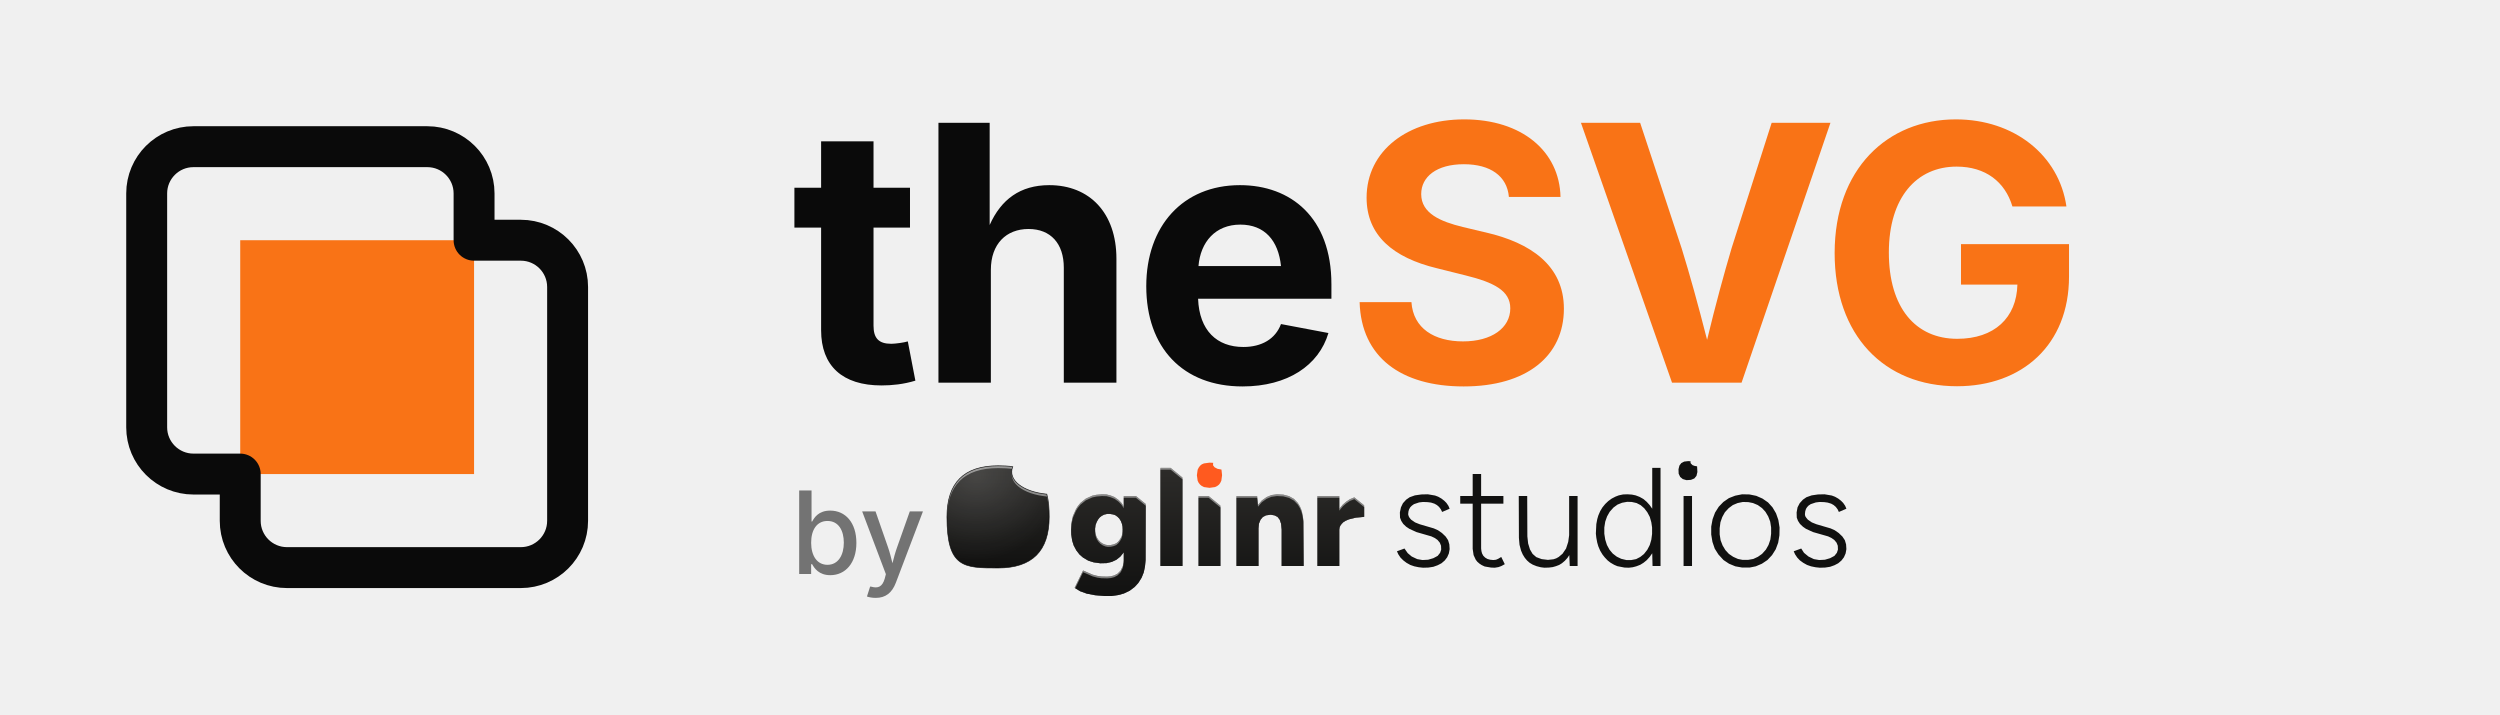
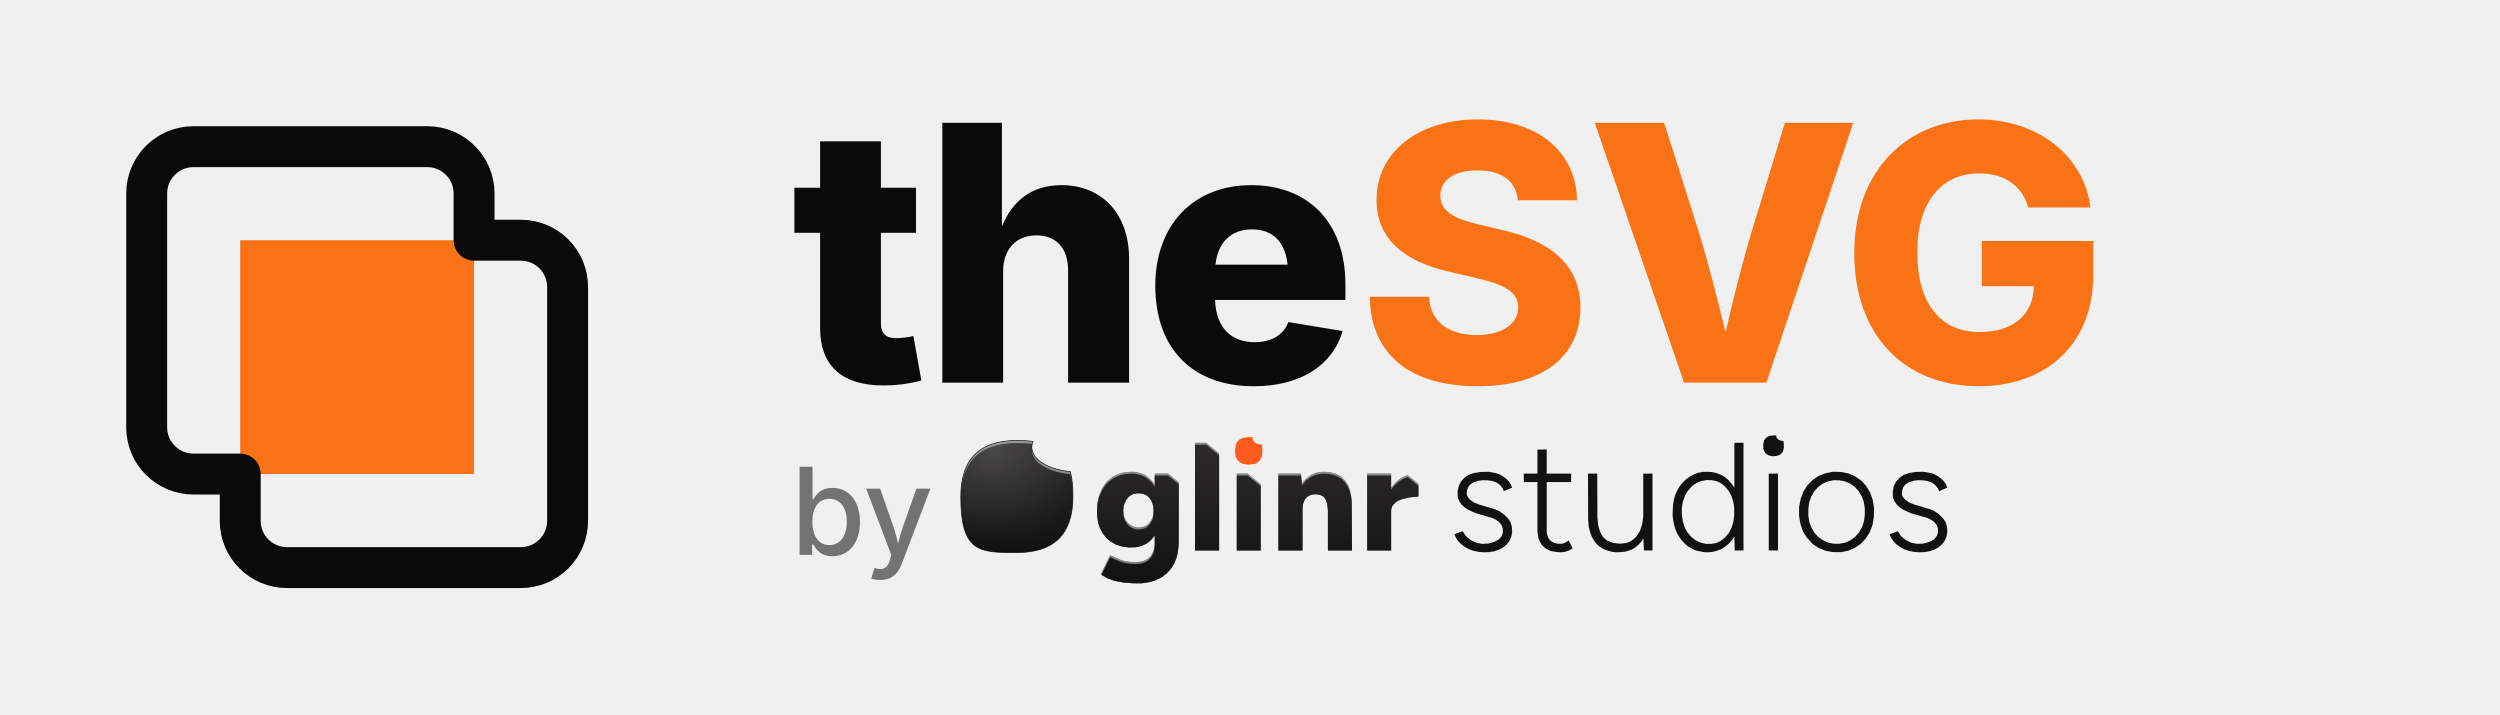
- <svg xmlns="http://www.w3.org/2000/svg" fill="none" aria-label="theSVG by GLINR Studios" viewBox="0 0 196 56">
-   <svg width="44" height="44" x="6" y="6" stroke="#0a0a0a" stroke-linecap="round" stroke-linejoin="round" stroke-width="1.75" viewBox="0 0 24 24">
-     <path fill="#f97316" stroke="none" d="M7 7h10v10H7Z" />
-     <path d="M3 5a2 2 0 0 1 2-2h10a2 2 0 0 1 2 2v2h2a2 2 0 0 1 2 2v10a2 2 0 0 1-2 2H9a2 2 0 0 1-2-2v-2H5a2 2 0 0 1-2-2Z" />
+ <svg xmlns="http://www.w3.org/2000/svg" viewBox="0 0 196 56" fill="none" role="img" aria-label="theSVG by GLINR Studios">
+   <svg x="6" y="6" width="44" height="44" viewBox="0 0 24 24" fill="none" stroke="#0a0a0a" stroke-width="1.75" stroke-linecap="round" stroke-linejoin="round">
+     <path d="M7 7 L17 7 L17 17 L7 17 Z" fill="#f97316" stroke="none" />
+     <path d="M3 5 A2 2 0 0 1 5 3 L15 3 A2 2 0 0 1 17 5 L17 7 L19 7 A2 2 0 0 1 21 9 L21 19 A2 2 0 0 1 19 21 L9 21 A2 2 0 0 1 7 19 L7 17 L5 17 A2 2 0 0 1 3 15 Z" />
  </svg>
-   <text x="62" y="30" fill="#0a0a0a" font-family="-apple-system,BlinkMacSystemFont,'Inter',sans-serif" font-size="28" font-weight="700" letter-spacing="-.5">the<tspan fill="#f97316">SVG</tspan>
+   <text x="62" y="30" font-family="-apple-system,BlinkMacSystemFont,'Inter',sans-serif" font-size="28" font-weight="800" letter-spacing="-0.5" fill="#0a0a0a">the<tspan fill="#f97316">SVG</tspan>
  </text>
-   <text x="62" y="45" fill="#737373" font-family="-apple-system,BlinkMacSystemFont,'Inter',sans-serif" font-size="9" font-weight="500">by</text>
-   <svg width="71" height="11" x="74" y="36" viewBox="-2 -69.31 589.59 90.85">
+   <text x="62" y="43.5" font-family="-apple-system,BlinkMacSystemFont,'Inter',sans-serif" font-size="9.5" font-weight="500" fill="#737373">by</text>
+   <svg x="75" y="34" width="78" height="12" viewBox="-2 -69.31 589.59 90.85">
    <defs>
      <clipPath id="c">
        <path d="M256 40Q40 40 40 256c0 216 72 216 216 216s216-72 216-216c0-36-2-66-10-96-102-10-166-60-144-116-18-3-38-4-62-4" />
      </clipPath>
      <clipPath id="e">
        <use href="#a" />
      </clipPath>
      <radialGradient id="d" cx=".32" cy=".16" r=".7">
        <stop offset="0" stop-color="#fff" stop-opacity=".14" />
        <stop offset="1" stop-color="#fff" stop-opacity="0" />
      </radialGradient>
      <linearGradient id="b" x1="0" x2="0" y1="0" y2="1">
        <stop offset="0" stop-color="#2c2b29" />
        <stop offset="1" stop-color="#111110" />
      </linearGradient>
      <path id="a" d="m23.9 19.5-6-.5-5.3-1-4.4-1.6-3.6-2.2 5.5-11.3 6.2 2.7 3 .8 2.7.4 3.8.1 2.3-.2 2.3-.6L32.5 5l2.1-2.1L36 0l.6-3.4v-5.5l-2.3 2.8-2.5 2-3 1.4-3.4.8-4.1.1-4.3-.6-3.5-1.1-3.4-2-2.3-2-2.1-2.7L4-13.4l-1-3.2-.6-4-.1-3.9.3-4 .9-4.1 2-4.5L6.7-39l1.7-2.1 3.5-2.8 4.2-1.9 2.8-.6 3.5-.3 3 .1 2.7.7 2.5 1 2.5 1.8 1.9 1.9 1.6 2.4v-6.8h7.9l6.4 5.2-.1 36.5-.4 4.2-.8 3.8-1.4 3.5-2.2 3.5-2.3 2.5-3.3 2.5-3.8 1.8-3.7 1-4.1.6Zm4.3-33.2 1.8-.4 1.7-.7 1.3-1.1 1.2-1.6 1-1.8.5-1.9.2-2.3-.1-2.2-.4-1.8-.7-1.8-1-1.6-1.2-1.2-1.4-1-1.5-.5-1.9-.3h-2l-1.8.4-1.6.8-1.4 1.1-1.1 1.4-.9 1.7-.7 1.9-.3 2.4.1 1.9.4 2 .7 1.8 1 1.5 1.3 1.4 1.5 1 1.7.7 1.6.3ZM99.5 0H85.3v-45.6h6.5l7.7 6.3Zm77.4-37.2 2.4-2.9 2.1-1.8 2.4-1.6 2.9-1.2 6.4 5.2v7.5l-5.4.5-4.5 1.1-2.1.9-1.5.9-1.2 1.2-.8 1.1-.5 1.2-.2 1.4V0h-14.2v-45.6h14.2ZM124-39.8l2.5-2.9 3.1-2.2 3.1-1.3 3.6-.5 4.1.2 3.8 1 3.2 1.8 2.5 2.6 1.4 2.3 1.1 2.7.7 3.1.4 3 .2 30h-14.3v-23.7l-.4-3.9-.9-2.6-1.4-1.8-2-1-2.5-.4-3 .4-2.1 1.1-1.5 1.8-1 2.5-.3 3.1V0H110v-45.6h13.4ZM60.5 0v-63.9h6.6l7.7 6.3V0Z" />
    </defs>
    <path d="M33.282-62.196q-33.28 0-33.28 33.28c0 33.28 11.094 33.278 33.28 33.278S66.56-6.73 66.56-28.917c0-5.546-.308-10.168-1.54-14.79-15.716-1.541-25.576-9.245-22.187-17.873-2.773-.462-5.854-.616-9.552-.616" />
    <path fill="url(#b)" d="M256 40Q40 40 40 256c0 216 72 216 216 216s216-72 216-216c0-36-2-66-10-96-102-10-166-60-144-116-18-3-38-4-62-4" transform="translate(-6.16 -71.44)scale(.15407)" />
    <g clip-path="url(#c)" transform="translate(-6.16 -71.44)scale(.15407)">
      <path fill="#fff" fill-opacity=".45" fill-rule="evenodd" d="M256 40Q40 40 40 256c0 216 72 216 216 216s216-72 216-216c0-36-2-66-10-96-102-10-166-60-144-116-18-3-38-4-62-4m0 10Q40 50 40 266c0 216 72 216 216 216s216-72 216-216c0-36-2-66-10-96-102-10-166-60-144-116-18-3-38-4-62-4" />
-       <path d="M256 40Q40 40 40 256c0 216 72 216 216 216s216-72 216-216c0-36-2-66-10-96-102-10-166-60-144-116-18-3-38-4-62-4m0-10Q40 30 40 246c0 216 72 216 216 216s216-72 216-216c0-36-2-66-10-96-102-10-166-60-144-116-18-3-38-4-62-4" />
+       <path fill-opacity=".14" fill-rule="evenodd" d="M256 40Q40 40 40 256c0 216 72 216 216 216s216-72 216-216c0-36-2-66-10-96-102-10-166-60-144-116-18-3-38-4-62-4m0-10Q40 30 40 246c0 216 72 216 216 216s216-72 216-216c0-36-2-66-10-96-102-10-166-60-144-116-18-3-38-4-62-4" />
      <path fill="url(#d)" d="M0 0h512v512H0z" />
    </g>
-     <path stroke="#000" stroke-opacity=".75" stroke-width=".462" d="M33.282-65.277q-33.28 0-33.28 33.279C.003 1.28 11.097 1.28 33.283 1.28S66.56-9.812 66.56-31.999c0-5.546-.308-10.168-1.54-14.79-15.716-1.54-25.576-9.244-22.187-17.872-2.773-.462-5.854-.616-9.552-.616Z" />
+     <path fill="none" stroke="#000" stroke-opacity=".75" stroke-width=".462" d="M33.282-65.277q-33.28 0-33.28 33.279C.003 1.28 11.097 1.28 33.283 1.28S66.56-9.812 66.56-31.999c0-5.546-.308-10.168-1.54-14.79-15.716-1.54-25.576-9.244-22.187-17.872-2.773-.462-5.854-.616-9.552-.616Z" />
    <g transform="translate(78.52)">
      <use href="#a" transform="translate(0 2.56)" />
      <use fill="url(#b)" href="#a" />
      <g clip-path="url(#e)">
        <path fill="#fff" fill-opacity=".45" d="M-10-90h520V50H-10z" />
        <use fill="url(#b)" href="#a" transform="translate(0 1.15)" />
      </g>
      <path fill="#ff5a1f" d="m92.4-67.3-3.6.5-1.4.6-1.1.9-.9 1.2-.7 1.4-.5 3.6.5 3.6.7 1.4.9 1.1 1.1.9 1.4.7 3.6.5 3.6-.5 1.4-.7 1.2-.9.8-1.1.7-1.4.5-3.6-.4-3.7-2.6-.5-1.9-1-1-1.3.1-1.6Z" />
    </g>
    <path fill="#111110" d="m388.97 1.1-2.4-.3-2.7-.7-2.5-1-2-1.2-1.7-1.5-1.5-1.8-1.3-2.1-1.1-2.5-1-3.8-.4-4.5-.1-27.3h5.5l.1 26.3.5 4.6 1.2 3.9 1.7 2.9 2.4 2.1 3.5 1.3 4.1.5 3.6-.4 1.8-.6 1.6-.9 2.5-2.1 2.3-3.4 1.4-4.3.6-4.4v-25.5h5.5V0h-5.1l-.3-7.1-1.2 1.8-1.7 1.9-1.9 1.6-1.8 1.1-2.1.8-2.1.6-2.4.3Zm-79 0-2.8-.3-2.9-.6-2.6-.9-2.5-1.4-2.1-1.6-1.8-1.8-1.4-2.1-.9-2 4.9-1.8 2.1 3 2.6 2.2 3.6 1.7 3.4.6 3.7-.2 3.4-1 2.8-1.5 1.6-2 .7-2.1-.1-2.5-.8-2-1.5-1.8-1.9-1.3-2.1-1-9.7-2.8-4.6-2.1-2.1-1.4-1.9-1.8-1.3-2-.8-2.1-.1-3.4.7-3.3 1.3-2.7 2.1-2.3 2.3-1.6 3.4-1.2 4.2-.6 4.2-.1 4.7.8 2.1.8 2.1 1.2 1.8 1.4 1.4 1.4 1.3 1.9.8 1.9-4.9 2.1-.8-1.7-1.2-1.6-1.4-1.2-1.6-.9-2.2-.7-2.3-.3-3-.1-2.5.3-3.3 1.1-1.4 1-1 1-.8 1.4-.4 1.3-.2 1.9.3 1.2.6 1.1 1 1.2 2.6 1.8 3 1.2 9.2 2.7 2.7 1.2 2.6 1.8 2.4 2.3 1.6 2.4.8 2.7.2 3.1-.5 2.8-1.1 2.5-1.6 2.1-2.1 1.8-2.5 1.3-2.8 1-3.2.5ZM485.07 0h-5.5v-45.6h5.5Zm32.7 1-4.5-.8-4.1-1.7-3.6-2.4-3.3-3.6-2.4-3.8-1.5-4.4-.8-4.8v-5.2l.9-4.8 1.6-4.3 2.4-3.8 3-3.1 3.6-2.5 4.1-1.6 4.5-.9 4.8.1 4.4.9 4.1 1.8 3.6 2.5 2.9 3.2 2.3 3.9 1.5 4.3.8 4.9-.1 5.1-.8 4.8-1.6 4.3-2.4 3.8-3 3.2-3.6 2.4-4 1.7-4 .8Zm3.8-5 3.4-.6 3-1.4 2.7-1.9 2.5-2.8 1.7-3 1.2-3.5.5-3.8v-4.1l-.6-3.8-1.3-3.4-1.8-3-2.2-2.4-2.8-2-3.1-1.3-3-.6-3.6-.1-3.4.7-3.1 1.3-2.7 2-2.5 2.7-1.7 3.1-1.2 3.4-.5 3.9v4l.6 3.8 1.3 3.4 1.8 3 2.3 2.5 2.8 1.9 3.1 1.4 3 .6Zm46.7 5.1-2.8-.3-2.9-.6-2.6-.9-2.5-1.4-2.2-1.6-1.7-1.8-1.4-2.1-.9-2 4.9-1.8 1.8 2.8 2.9 2.4 3.5 1.7 3.5.6 3.7-.2 3.4-1 2.8-1.5 1.6-2 .7-2.1-.1-2.5-.8-2-1.5-1.8-1.9-1.3-2.1-1-9.8-2.8-4.6-2.1-2-1.4-1.9-1.8-1.3-2-.8-2.1-.1-3.4.6-3.3 1.4-2.7 2.1-2.3 2.3-1.6 3.4-1.2 4.1-.6 4.3-.1 4.7.8 2.1.8 2.1 1.2 1.8 1.4 1.4 1.4 1.3 1.9.8 1.9-4.9 2.1-.8-1.7-1.2-1.6-1.4-1.2-1.6-.9-2.3-.7-2.2-.3-3-.1-2.5.3-3.3 1.1-1.5 1-.9 1-.7 1.1-.5 1.6-.2 1.9.2 1.2.7 1.1 1 1.2 2.6 1.8 3 1.2 9.2 2.7 2.7 1.2 2.6 1.8 2.4 2.3 1.6 2.4.8 2.7.2 3.1-.5 2.8-1.1 2.5-1.6 2.1-2.1 1.8-2.5 1.3-2.8 1-3.2.5ZM354.17 1l-4.1-.7-1.9-.9-1.4-.9-1.5-1.3-1-1.3-1.4-3-.6-4.1v-29.4h-8.1v-5h8.1v-14.3h5.5v14.3h14.5v5h-14.5v29.2l.2 1.7.4 1.5.8 1.5 1.2 1.2 1.5.9 1.8.5 2.1.2 1.7-.2 1.4-.6 2-1.2 2.3 4.7-2.2 1.2-1.9.7-2.4.4Zm86.9 0-4.6-.9-2.1-.9-2.4-1.4-1.8-1.4-1.9-2-1.5-1.9-1.5-2.5-1.2-2.8-.7-2.4-.6-3.2-.3-2.7.3-6.2.6-3.2.7-2.4 1.2-2.8 1.5-2.5 1.8-2.2 2-1.9 2.2-1.6 2.5-1.3 2.1-.8 2.8-.6 2.9-.1 2.9.2 2.4.5 2.6 1 2.5 1.4 2.1 1.8 1.9 2.1 1.7 2.4v-26.6h5.4V0h-5.2l-.2-8.3-1.7 2.4-1.9 2.1-2.1 1.7-2.1 1.3-2.6 1-2.3.6-2.5.3Zm4.5-4.9 3.1-.6 2.7-1.4 2.4-1.9 2.2-2.8 1.6-3.1 1-3.4.5-3.8v-4.2l-.5-3.4-1-3.5-1.6-3-2-2.6-2.3-2-2.7-1.4-3.1-.7-3-.1-3.3.6-3 1.2-2.6 1.9-2.5 2.8-1.7 3-1.2 3.4-.6 3.8v4.1l.6 3.8 1.1 3.5 1.7 3.1 2.1 2.5 2.6 2 2.9 1.4 3.3.8Zm37-64.4 1.6.1-.1.7.2.7 1.1 1.1 1.3.5 1.7.3.2 3.7-.6 2.5-1.4 1.7-2.2.9-2.9.2-2.4-.7-1.7-1.4-1-2.1-.1-2.9.6-2.4 1.2-1.6 1.9-1Z" />
  </svg>
</svg>
